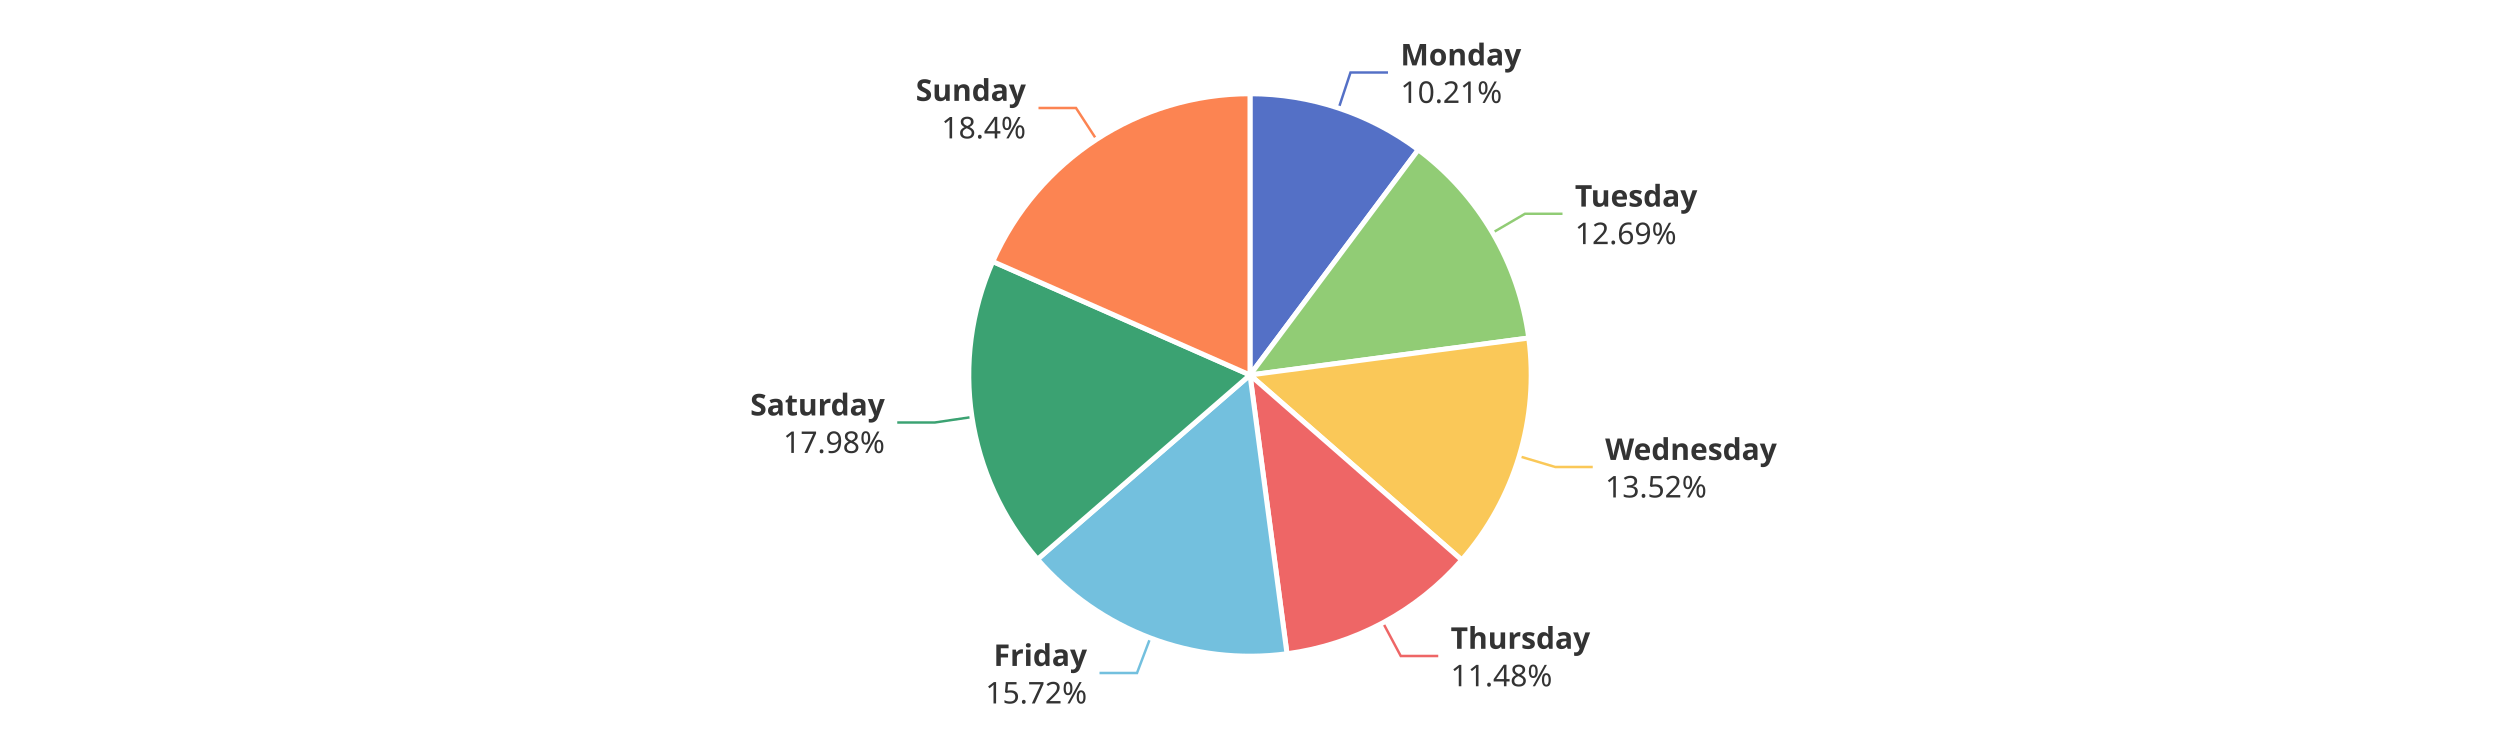
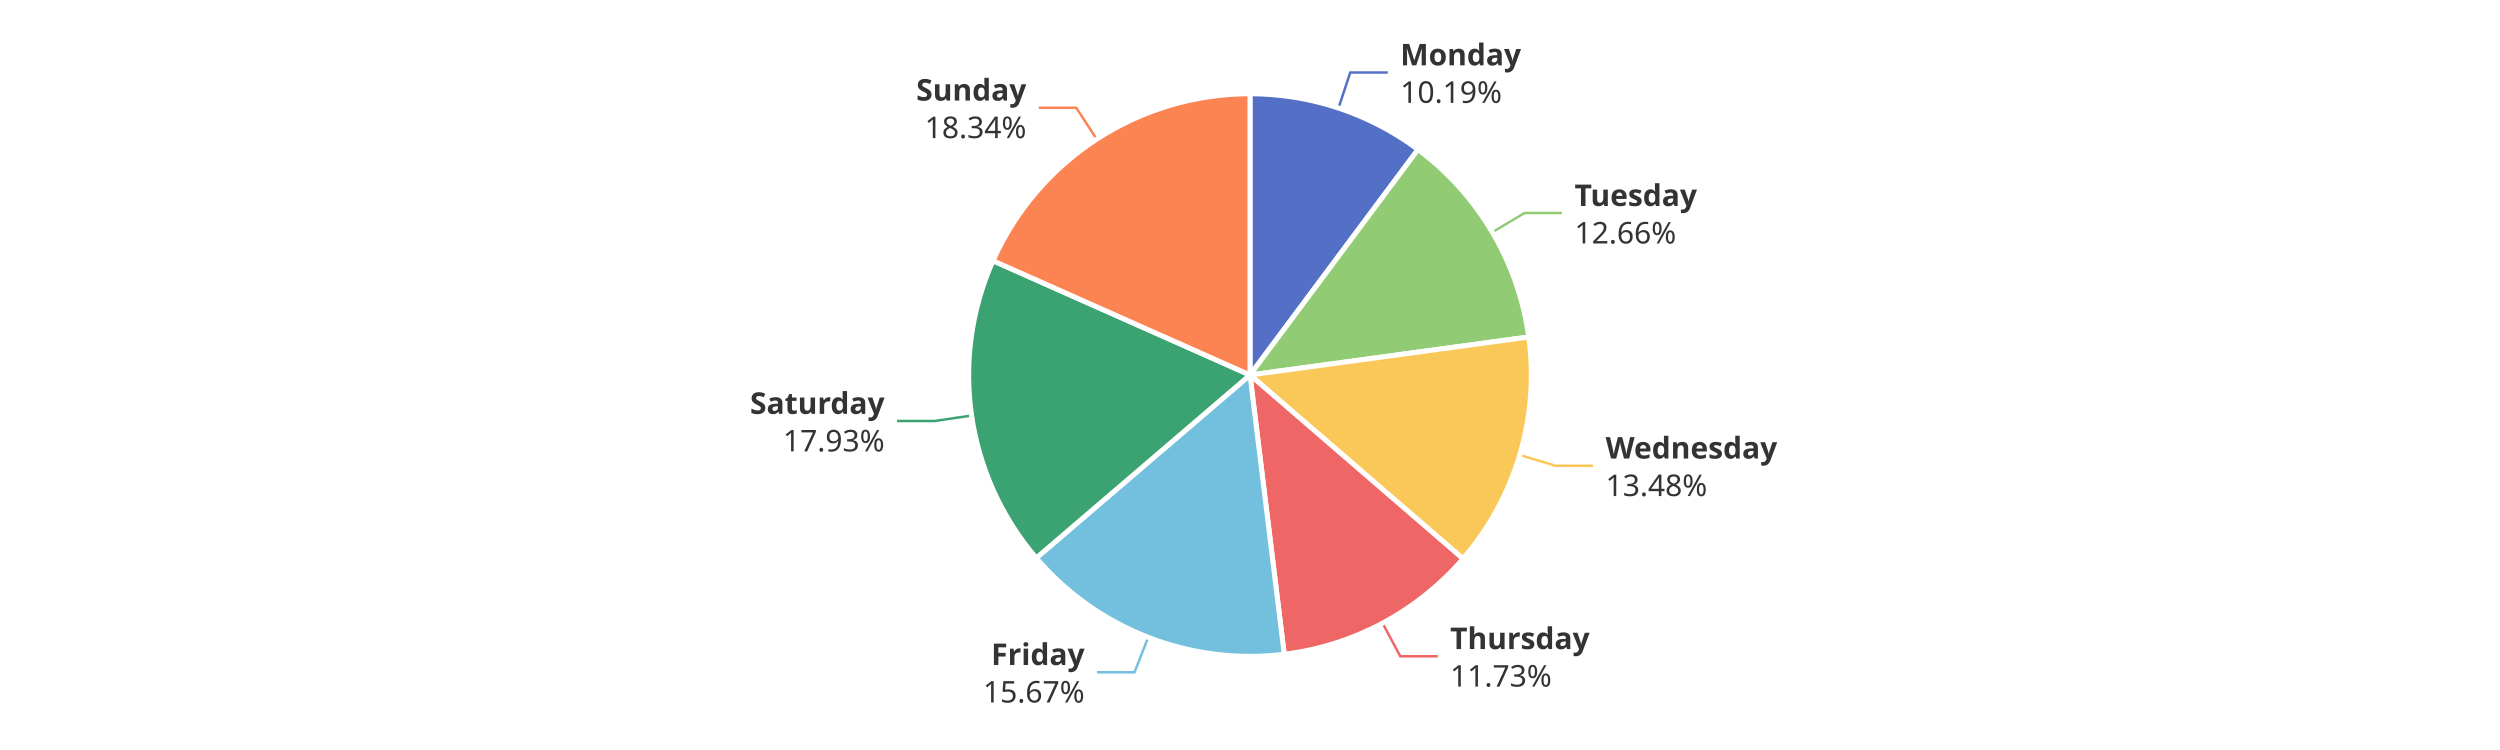
<svg xmlns="http://www.w3.org/2000/svg" width="1000" height="300" version="1.1" baseProfile="full" viewBox="0 0 1000 300">
  <rect width="1000" height="300" x="0" y="0" id="0" fill="#ffffff" />
-   <polyline points="535.5 43.2 540.2 29 555.2 29" fill="none" stroke="#5470c6" />
-   <polyline points="597 93.1 610 85.5 625 85.5" fill="none" stroke="#91cc75" />
-   <polyline points="607.7 182.5 622.1 186.8 637.1 186.8" fill="none" stroke="#fac858" />
-   <polyline points="553.2 249.1 560.3 262.4 575.3 262.4" fill="none" stroke="#ee6666" />
-   <polyline points="460.1 255.2 454.8 269.2 439.8 269.2" fill="none" stroke="#73c0de" />
-   <polyline points="388.8 166.8 373.9 169 358.9 169" fill="none" stroke="#3ba272" />
-   <polyline points="438.6 55.8 430.4 43.2 415.4 43.2" fill="none" stroke="#fc8452" />
-   <path d="M500 37.5A112.5 112.5 0 0 1 567.3 59.9L500 150Z" fill="#5470c6" stroke="#fff" stroke-width="2" stroke-linejoin="round" />
-   <path d="M567.3 59.9A112.5 112.5 0 0 1 611.5 135.2L500 150Z" fill="#91cc75" stroke="#fff" stroke-width="2" stroke-linejoin="round" />
-   <path d="M611.5 135.2A112.5 112.5 0 0 1 584.7 224L500 150Z" fill="#fac858" stroke="#fff" stroke-width="2" stroke-linejoin="round" />
-   <path d="M584.7 224A112.5 112.5 0 0 1 514.8 261.5L500 150Z" fill="#ee6666" stroke="#fff" stroke-width="2" stroke-linejoin="round" />
-   <path d="M514.8 261.5A112.5 112.5 0 0 1 415 223.7L500 150Z" fill="#73c0de" stroke="#fff" stroke-width="2" stroke-linejoin="round" />
-   <path d="M415 223.7A112.5 112.5 0 0 1 397.1 104.6L500 150Z" fill="#3ba272" stroke="#fff" stroke-width="2" stroke-linejoin="round" />
-   <path d="M397.1 104.6A112.5 112.5 0 0 1 500 37.5L500 150Z" fill="#fc8452" stroke="#fff" stroke-width="2" stroke-linejoin="round" />
-   <path d="M0 -15l42.8 0l0 30l-42.8 0Z" transform="translate(560.2027 29.0042)" fill="none" />
-   <text dominant-baseline="central" text-anchor="start" style="font-size:12px;font-family:sans-serif;font-weight:bold;" y="-7.5" transform="translate(560.2027 29.0042)" fill="#333" stroke="rgb(255,255,255)" stroke-width="2" paint-order="stroke" stroke-miterlimit="2">Monday</text>
-   <text dominant-baseline="central" text-anchor="start" style="font-size:12px;font-family:sans-serif;" y="7.5" transform="translate(560.2027 29.0042)" fill="#333" stroke="rgb(255,255,255)" stroke-width="2" paint-order="stroke" stroke-miterlimit="2">10.21%</text>
-   <path d="M0 -15l46.2 0l0 30l-46.2 0Z" transform="translate(629.975 85.4883)" fill="none" />
-   <text dominant-baseline="central" text-anchor="start" style="font-size:12px;font-family:sans-serif;font-weight:bold;" y="-7.5" transform="translate(629.975 85.4883)" fill="#333" stroke="rgb(255,255,255)" stroke-width="2" paint-order="stroke" stroke-miterlimit="2">Tuesday</text>
-   <text dominant-baseline="central" text-anchor="start" style="font-size:12px;font-family:sans-serif;" y="7.5" transform="translate(629.975 85.4883)" fill="#333" stroke="rgb(255,255,255)" stroke-width="2" paint-order="stroke" stroke-miterlimit="2">12.69%</text>
-   <path d="M0 -15l63.6 0l0 30l-63.6 0Z" transform="translate(642.0668 186.8232)" fill="none" />
-   <text dominant-baseline="central" text-anchor="start" style="font-size:12px;font-family:sans-serif;font-weight:bold;" y="-7.5" transform="translate(642.0668 186.8232)" fill="#333" stroke="rgb(255,255,255)" stroke-width="2" paint-order="stroke" stroke-miterlimit="2">Wednesday</text>
-   <text dominant-baseline="central" text-anchor="start" style="font-size:12px;font-family:sans-serif;" y="7.5" transform="translate(642.0668 186.8232)" fill="#333" stroke="rgb(255,255,255)" stroke-width="2" paint-order="stroke" stroke-miterlimit="2">13.52%</text>
-   <path d="M0 -15l50.2 0l0 30l-50.2 0Z" transform="translate(580.2675 262.3569)" fill="none" />
-   <text dominant-baseline="central" text-anchor="start" style="font-size:12px;font-family:sans-serif;font-weight:bold;" y="-7.5" transform="translate(580.2675 262.3569)" fill="#333" stroke="rgb(255,255,255)" stroke-width="2" paint-order="stroke" stroke-miterlimit="2">Thursday</text>
-   <text dominant-baseline="central" text-anchor="start" style="font-size:12px;font-family:sans-serif;" y="7.5" transform="translate(580.2675 262.3569)" fill="#333" stroke="rgb(255,255,255)" stroke-width="2" paint-order="stroke" stroke-miterlimit="2">11.48%</text>
-   <path d="M-40.9 -15l40.9 0l0 30l-40.9 0Z" transform="translate(434.8152 269.2249)" fill="none" />
-   <text dominant-baseline="central" text-anchor="end" style="font-size:12px;font-family:sans-serif;font-weight:bold;" y="-7.5" transform="translate(434.8152 269.2249)" fill="#333" stroke="rgb(255,255,255)" stroke-width="2" paint-order="stroke" stroke-miterlimit="2">Friday</text>
-   <text dominant-baseline="central" text-anchor="end" style="font-size:12px;font-family:sans-serif;" y="7.5" transform="translate(434.8152 269.2249)" fill="#333" stroke="rgb(255,255,255)" stroke-width="2" paint-order="stroke" stroke-miterlimit="2">15.72%</text>
-   <path d="M-48.2 -15l48.2 0l0 30l-48.2 0Z" transform="translate(353.9262 169.017)" fill="none" />
-   <text dominant-baseline="central" text-anchor="end" style="font-size:12px;font-family:sans-serif;font-weight:bold;" y="-7.5" transform="translate(353.9262 169.017)" fill="#333" stroke="rgb(255,255,255)" stroke-width="2" paint-order="stroke" stroke-miterlimit="2">Saturday</text>
-   <text dominant-baseline="central" text-anchor="end" style="font-size:12px;font-family:sans-serif;" y="7.5" transform="translate(353.9262 169.017)" fill="#333" stroke="rgb(255,255,255)" stroke-width="2" paint-order="stroke" stroke-miterlimit="2">17.98%</text>
-   <path d="M-40.9 -15l40.9 0l0 30l-40.9 0Z" transform="translate(410.3621 43.1973)" fill="none" />
-   <text dominant-baseline="central" text-anchor="end" style="font-size:12px;font-family:sans-serif;font-weight:bold;" y="-7.5" transform="translate(410.3621 43.1973)" fill="#333" stroke="rgb(255,255,255)" stroke-width="2" paint-order="stroke" stroke-miterlimit="2">Sunday</text>
-   <text dominant-baseline="central" text-anchor="end" style="font-size:12px;font-family:sans-serif;" y="7.5" transform="translate(410.3621 43.1973)" fill="#333" stroke="rgb(255,255,255)" stroke-width="2" paint-order="stroke" stroke-miterlimit="2">18.4%</text>
+   <polyline points="535.4 43.2 540.1 29 555.1 29" fill="none" stroke="#5470c6" />
+   <polyline points="596.9 92.9 609.8 85.2 624.8 85.2" fill="none" stroke="#91cc75" />
+   <polyline points="607.9 182 622.2 186.3 637.2 186.3" fill="none" stroke="#fac858" />
+   <polyline points="553 249.2 560.1 262.5 575.1 262.5" fill="none" stroke="#ee6666" />
+   <polyline points="459.3 254.9 453.8 268.9 438.8 268.9" fill="none" stroke="#73c0de" />
+   <polyline points="388.7 166.2 373.8 168.4 358.8 168.4" fill="none" stroke="#3ba272" />
+   <polyline points="438.7 55.7 430.5 43.1 415.5 43.1" fill="none" stroke="#fc8452" />
+   <path d="M500 37.5A112.5 112.5 0 0 1 567.2 59.8L500 150Z" fill="#5470c6" stroke="#fff" stroke-width="2" stroke-linejoin="round" />
+   <path d="M567.2 59.8A112.5 112.5 0 0 1 611.5 134.8L500 150Z" fill="#91cc75" stroke="#fff" stroke-width="2" stroke-linejoin="round" />
+   <path d="M611.5 134.8A112.5 112.5 0 0 1 585.2 223.5L500 150Z" fill="#fac858" stroke="#fff" stroke-width="2" stroke-linejoin="round" />
+   <path d="M585.2 223.5A112.5 112.5 0 0 1 513.7 261.7L500 150Z" fill="#ee6666" stroke="#fff" stroke-width="2" stroke-linejoin="round" />
+   <path d="M513.7 261.7A112.5 112.5 0 0 1 414.5 223.2L500 150Z" fill="#73c0de" stroke="#fff" stroke-width="2" stroke-linejoin="round" />
+   <path d="M414.5 223.2A112.5 112.5 0 0 1 397.2 104.3L500 150Z" fill="#3ba272" stroke="#fff" stroke-width="2" stroke-linejoin="round" />
+   <path d="M397.2 104.3A112.5 112.5 0 0 1 500 37.5L500 150Z" fill="#fc8452" stroke="#fff" stroke-width="2" stroke-linejoin="round" />
+   <path d="M0 -15l42.8 0l0 30l-42.8 0Z" transform="translate(560.1228 28.9776)" fill="none" />
+   <text dominant-baseline="central" text-anchor="start" style="font-size:12px;font-family:sans-serif;font-weight:bold;" y="-7.5" transform="translate(560.1228 28.9776)" fill="#333" stroke="rgb(255,255,255)" stroke-width="2" paint-order="stroke" stroke-miterlimit="2">Monday</text>
+   <text dominant-baseline="central" text-anchor="start" style="font-size:12px;font-family:sans-serif;" y="7.5" transform="translate(560.1228 28.9776)" fill="#333" stroke="rgb(255,255,255)" stroke-width="2" paint-order="stroke" stroke-miterlimit="2">10.19%</text>
+   <path d="M0 -15l46.2 0l0 30l-46.2 0Z" transform="translate(629.8261 85.2352)" fill="none" />
+   <text dominant-baseline="central" text-anchor="start" style="font-size:12px;font-family:sans-serif;font-weight:bold;" y="-7.5" transform="translate(629.8261 85.2352)" fill="#333" stroke="rgb(255,255,255)" stroke-width="2" paint-order="stroke" stroke-miterlimit="2">Tuesday</text>
+   <text dominant-baseline="central" text-anchor="start" style="font-size:12px;font-family:sans-serif;" y="7.5" transform="translate(629.8261 85.2352)" fill="#333" stroke="rgb(255,255,255)" stroke-width="2" paint-order="stroke" stroke-miterlimit="2">12.66%</text>
+   <path d="M0 -15l63.6 0l0 30l-63.6 0Z" transform="translate(642.2343 186.2632)" fill="none" />
+   <text dominant-baseline="central" text-anchor="start" style="font-size:12px;font-family:sans-serif;font-weight:bold;" y="-7.5" transform="translate(642.2343 186.2632)" fill="#333" stroke="rgb(255,255,255)" stroke-width="2" paint-order="stroke" stroke-miterlimit="2">Wednesday</text>
+   <text dominant-baseline="central" text-anchor="start" style="font-size:12px;font-family:sans-serif;" y="7.5" transform="translate(642.2343 186.2632)" fill="#333" stroke="rgb(255,255,255)" stroke-width="2" paint-order="stroke" stroke-miterlimit="2">13.48%</text>
+   <path d="M0 -15l50.2 0l0 30l-50.2 0Z" transform="translate(580.0501 262.4733)" fill="none" />
+   <text dominant-baseline="central" text-anchor="start" style="font-size:12px;font-family:sans-serif;font-weight:bold;" y="-7.5" transform="translate(580.0501 262.4733)" fill="#333" stroke="rgb(255,255,255)" stroke-width="2" paint-order="stroke" stroke-miterlimit="2">Thursday</text>
+   <text dominant-baseline="central" text-anchor="start" style="font-size:12px;font-family:sans-serif;" y="7.5" transform="translate(580.0501 262.4733)" fill="#333" stroke="rgb(255,255,255)" stroke-width="2" paint-order="stroke" stroke-miterlimit="2">11.73%</text>
+   <path d="M-40.9 -15l40.9 0l0 30l-40.9 0Z" transform="translate(433.8472 268.8536)" fill="none" />
+   <text dominant-baseline="central" text-anchor="end" style="font-size:12px;font-family:sans-serif;font-weight:bold;" y="-7.5" transform="translate(433.8472 268.8536)" fill="#333" stroke="rgb(255,255,255)" stroke-width="2" paint-order="stroke" stroke-miterlimit="2">Friday</text>
+   <text dominant-baseline="central" text-anchor="end" style="font-size:12px;font-family:sans-serif;" y="7.5" transform="translate(433.8472 268.8536)" fill="#333" stroke="rgb(255,255,255)" stroke-width="2" paint-order="stroke" stroke-miterlimit="2">15.67%</text>
+   <path d="M-48.2 -15l48.2 0l0 30l-48.2 0Z" transform="translate(353.8348 168.401)" fill="none" />
+   <text dominant-baseline="central" text-anchor="end" style="font-size:12px;font-family:sans-serif;font-weight:bold;" y="-7.5" transform="translate(353.8348 168.401)" fill="#333" stroke="rgb(255,255,255)" stroke-width="2" paint-order="stroke" stroke-miterlimit="2">Saturday</text>
+   <text dominant-baseline="central" text-anchor="end" style="font-size:12px;font-family:sans-serif;" y="7.5" transform="translate(353.8348 168.401)" fill="#333" stroke="rgb(255,255,255)" stroke-width="2" paint-order="stroke" stroke-miterlimit="2">17.93%</text>
+   <path d="M-40.9 -15l40.9 0l0 30l-40.9 0Z" transform="translate(410.5361 43.084)" fill="none" />
+   <text dominant-baseline="central" text-anchor="end" style="font-size:12px;font-family:sans-serif;font-weight:bold;" y="-7.5" transform="translate(410.5361 43.084)" fill="#333" stroke="rgb(255,255,255)" stroke-width="2" paint-order="stroke" stroke-miterlimit="2">Sunday</text>
+   <text dominant-baseline="central" text-anchor="end" style="font-size:12px;font-family:sans-serif;" y="7.5" transform="translate(410.5361 43.084)" fill="#333" stroke="rgb(255,255,255)" stroke-width="2" paint-order="stroke" stroke-miterlimit="2">18.34%</text>
</svg>
